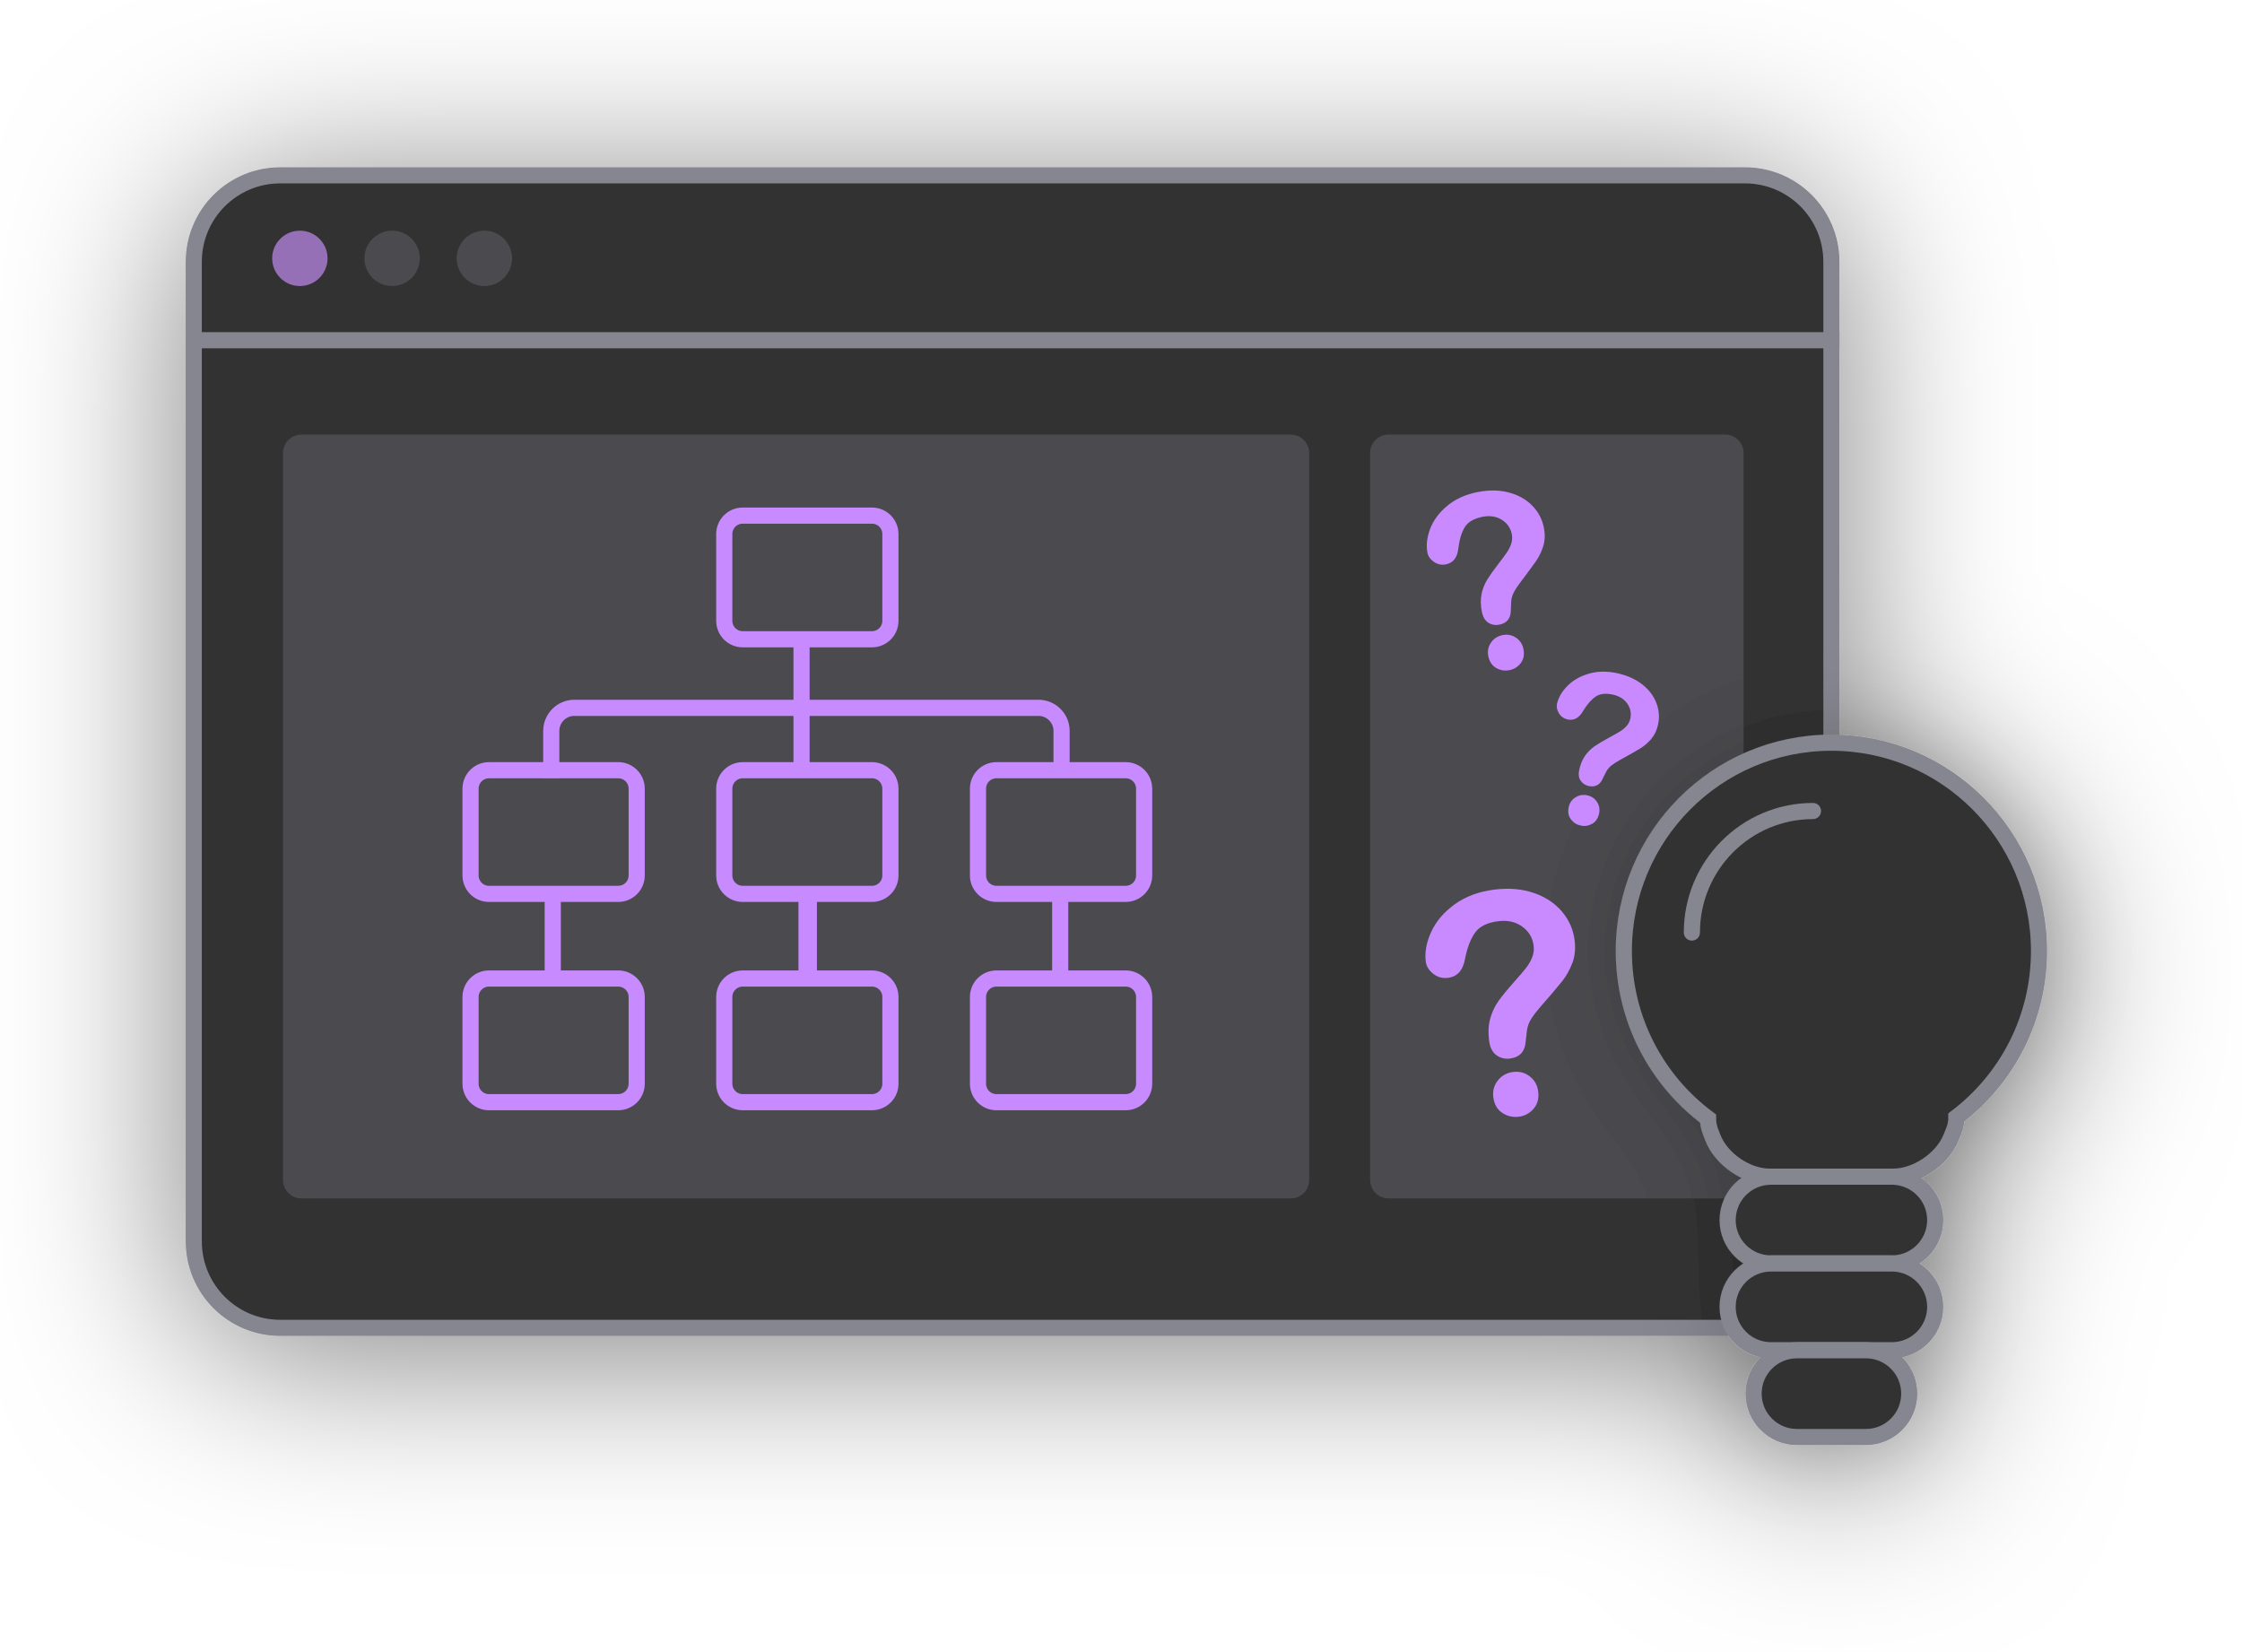
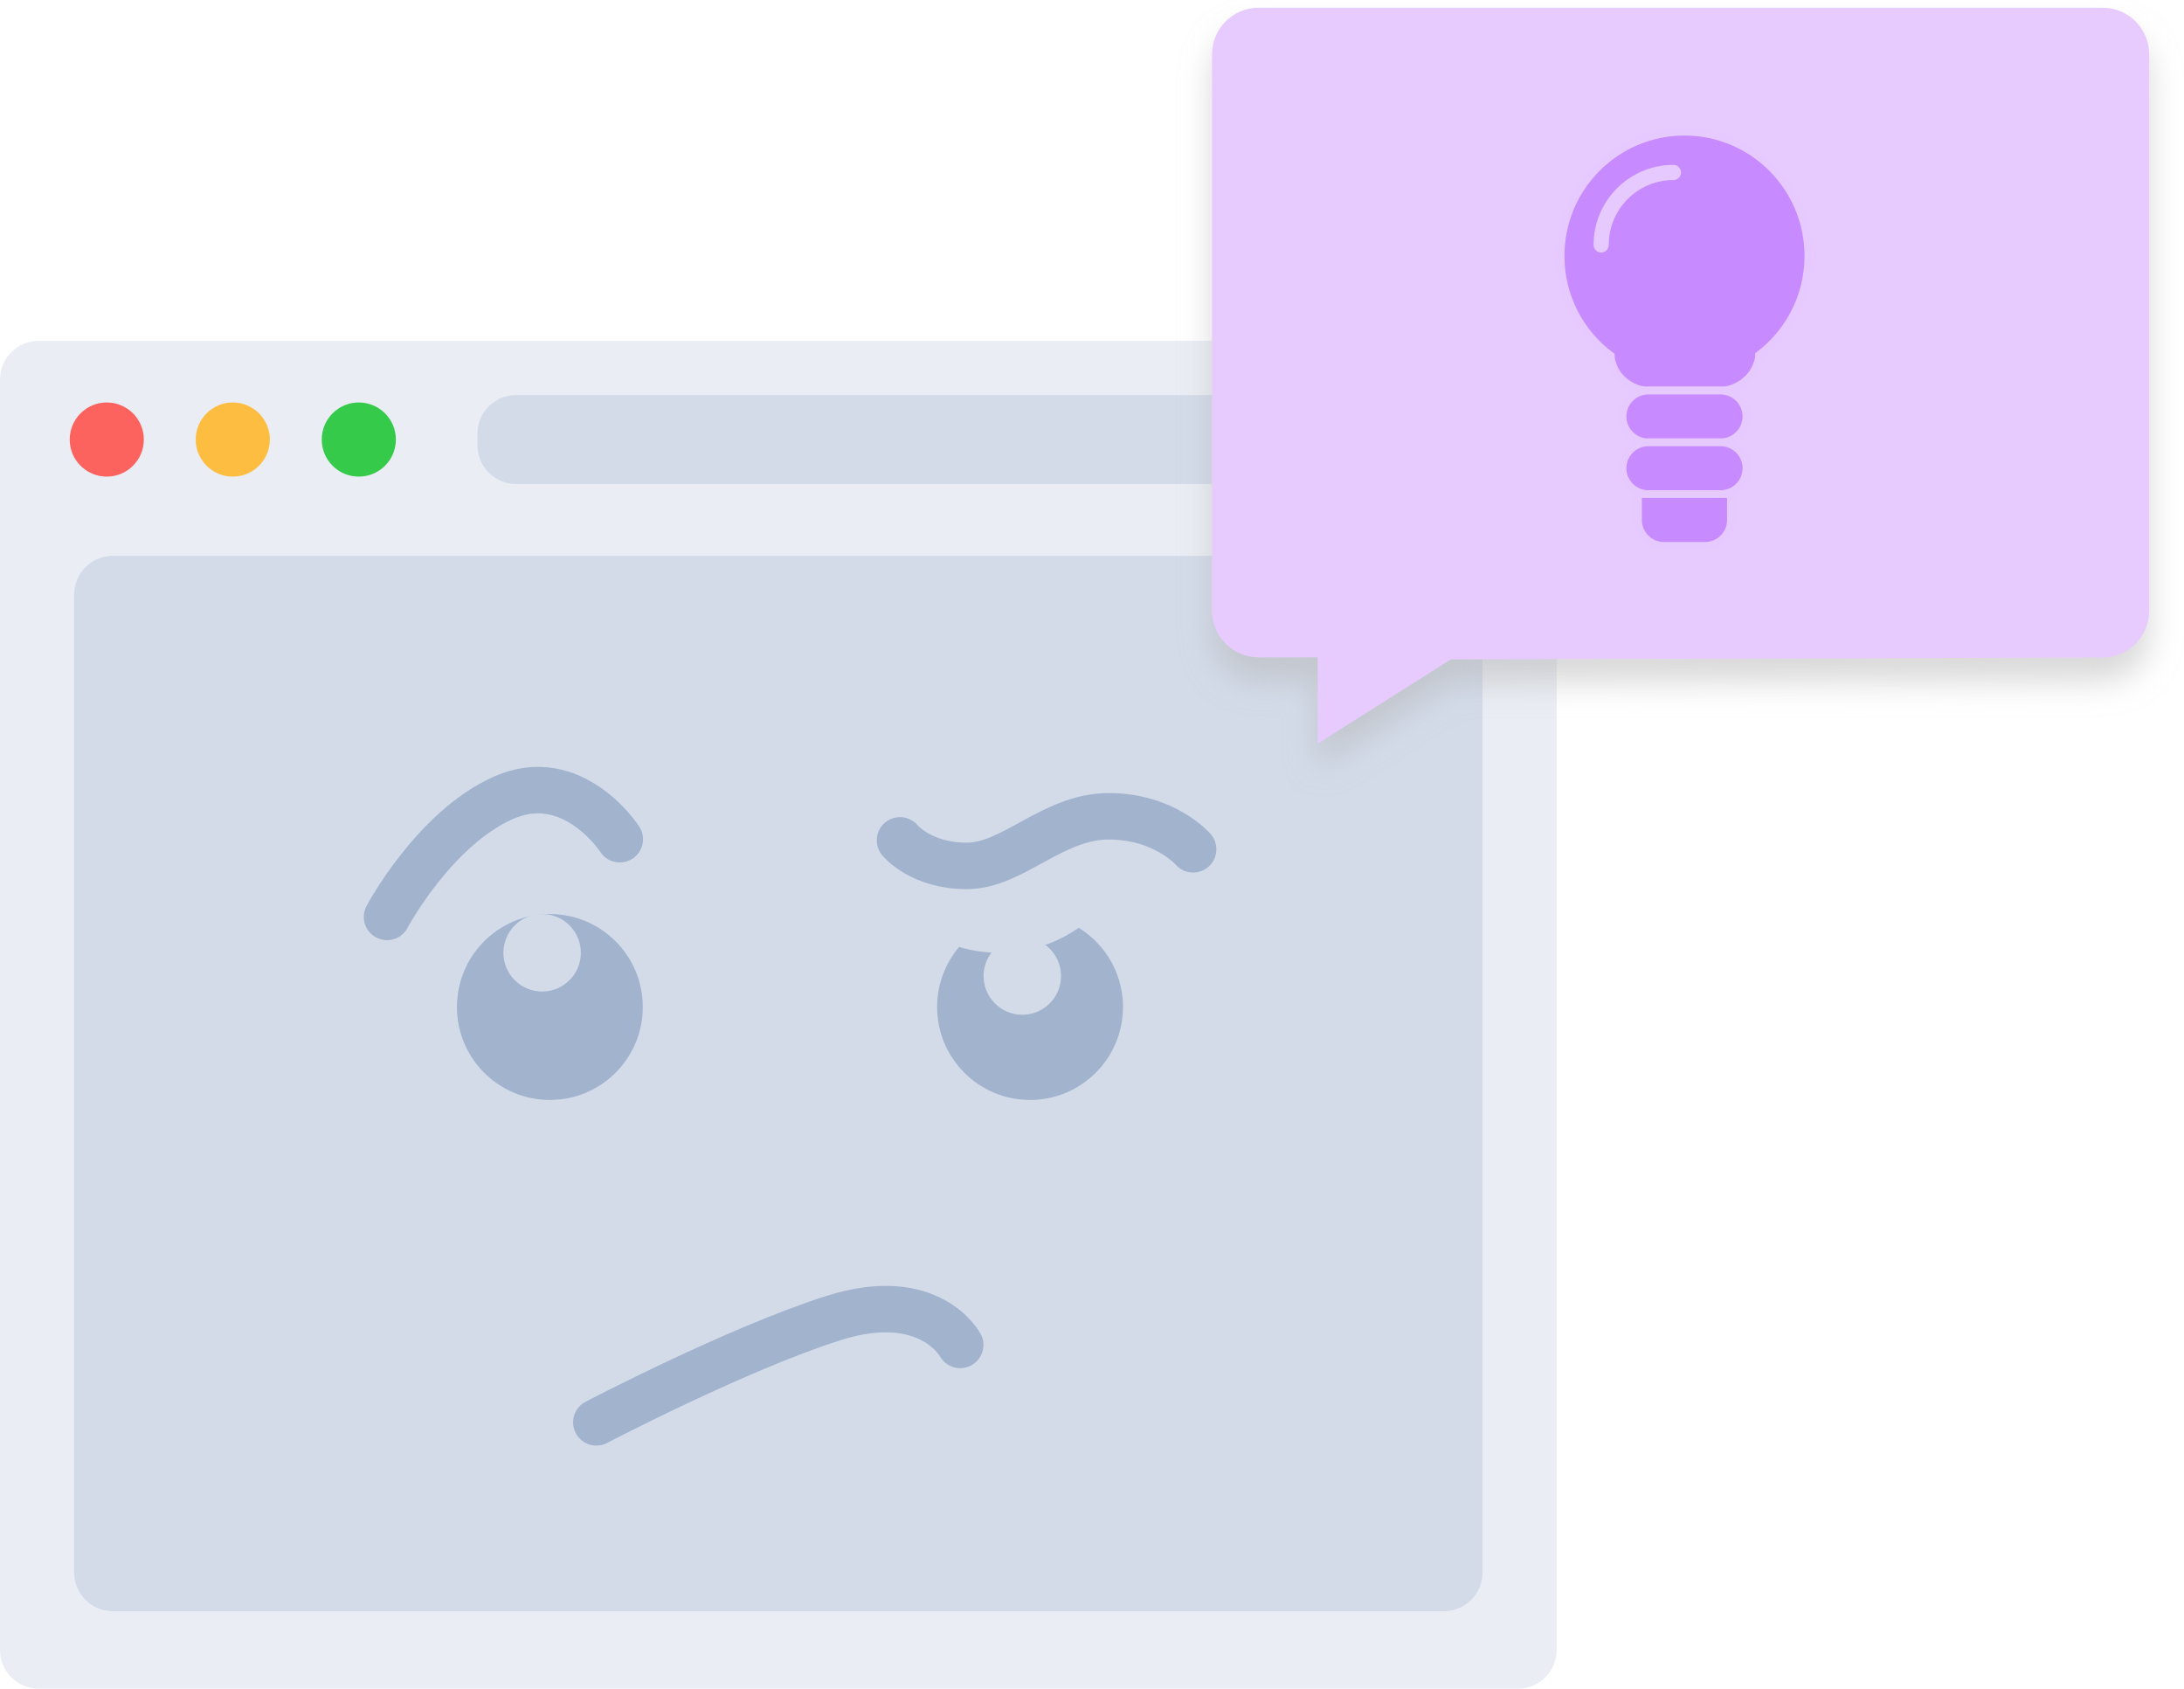
- <svg xmlns="http://www.w3.org/2000/svg" width="243px" height="179px" viewBox="0 0 243 179" version="1.1">
+ <svg xmlns="http://www.w3.org/2000/svg" xmlns:xlink="http://www.w3.org/1999/xlink" width="282px" height="218px" viewBox="0 0 282 218" version="1.1">
  <defs>
-     <filter x="-50%" y="-50%" width="200%" height="200%" filterUnits="objectBoundingBox" id="filter-1">
-       <feOffset dx="0" dy="2" in="SourceAlpha" result="shadowOffsetOuter1" />
-       <feGaussianBlur stdDeviation="10" in="shadowOffsetOuter1" result="shadowBlurOuter1" />
-       <feColorMatrix values="0 0 0 0 0   0 0 0 0 0   0 0 0 0 0  0 0 0 0.5 0" type="matrix" in="shadowBlurOuter1" result="shadowMatrixOuter1" />
-       <feMerge>
-         <feMergeNode in="shadowMatrixOuter1" />
-         <feMergeNode in="SourceGraphic" />
-       </feMerge>
-     </filter>
-     <filter x="-50%" y="-50%" width="200%" height="200%" filterUnits="objectBoundingBox" id="filter-2">
-       <feOffset dx="0" dy="0" in="SourceAlpha" result="shadowOffsetOuter1" />
-       <feGaussianBlur stdDeviation="4.5" in="shadowOffsetOuter1" result="shadowBlurOuter1" />
-       <feColorMatrix values="0 0 0 0 0   0 0 0 0 0   0 0 0 0 0  0 0 0 0.2 0" type="matrix" in="shadowBlurOuter1" result="shadowMatrixOuter1" />
-       <feMerge>
-         <feMergeNode in="shadowMatrixOuter1" />
-         <feMergeNode in="SourceGraphic" />
-       </feMerge>
+     <path d="M156.5,5.998 C156.5,2.685 159.183,0 162.5,0 L271.5,0 C274.814,0 277.5,2.695 277.5,5.998 L277.5,77.866 C277.5,81.178 274.805,83.864 271.498,83.864 L263.861,83.864 L263.861,95 L246.673,84.132 L162.504,83.882 C159.188,83.872 156.5,81.168 156.5,77.866 L156.5,5.998 Z" id="path-1" />
+     <filter x="-6.2%" y="-4.7%" width="112.4%" height="115.8%" filterUnits="objectBoundingBox" id="filter-2">
+       <feOffset dx="0" dy="3" in="SourceAlpha" result="shadowOffsetOuter1" />
+       <feGaussianBlur stdDeviation="2" in="shadowOffsetOuter1" result="shadowBlurOuter1" />
+       <feColorMatrix values="0 0 0 0 0.702   0 0 0 0 0.702   0 0 0 0 0.702  0 0 0 0.5 0" type="matrix" in="shadowBlurOuter1" />
    </filter>
  </defs>
-   <g id="Page-1" stroke="none" stroke-width="1" fill="none" fill-rule="evenodd">
-     <g id="Group-79" transform="translate(3, 6)">
-       <rect id="Rectangle-91-Copy-2" fill="#323232" opacity="0" x="0" y="0" width="235" height="164" />
-       <g id="Group-76" filter="url(#filter-1)" transform="translate(18, 13)">
-         <rect id="Rectangle" stroke="#868690" stroke-width="1.75" fill="#323232" x="0" y="0" width="177.5" height="124.915" rx="9.375" />
-         <circle id="Oval" fill="#9570B7" cx="11.5" cy="9" r="3" />
-         <circle id="Oval-Copy" fill="#4B4B4F" cx="21.5" cy="9" r="3" />
-         <circle id="Oval-Copy-2" fill="#4B4B4F" cx="31.5" cy="9" r="3" />
-         <rect id="Rectangle-3-Copy-8" fill="#4B4B4F" x="9.671" y="28.102" width="111.227" height="82.78" rx="2" />
-         <rect id="Rectangle-3-Copy-10" fill="#4B4B4F" x="127.5" y="28.102" width="40.482" height="82.78" rx="2" />
-         <rect id="Rectangle-3-Copy-9" stroke="#C88AFF" stroke-width="1.75" fill="#4B4B4F" x="57.5" y="36.881" width="18.008" height="13.402" rx="2" />
-         <rect id="Rectangle-3-Copy-11" stroke="#C88AFF" stroke-width="1.75" fill="#4B4B4F" x="57.5" y="64.475" width="18.008" height="13.402" rx="2" />
-         <rect id="Rectangle-3-Copy-12" stroke="#C88AFF" stroke-width="1.75" fill="#4B4B4F" x="57.5" y="87.051" width="18.008" height="13.402" rx="2" />
-         <rect id="Rectangle-3-Copy-15" stroke="#C88AFF" stroke-width="1.75" fill="#4B4B4F" x="85" y="64.475" width="18.008" height="13.402" rx="2" />
-         <rect id="Rectangle-3-Copy-16" stroke="#C88AFF" stroke-width="1.75" fill="#4B4B4F" x="85" y="87.051" width="18.008" height="13.402" rx="2" />
-         <rect id="Rectangle-3-Copy-13" stroke="#C88AFF" stroke-width="1.75" fill="#4B4B4F" x="30" y="64.475" width="18.008" height="13.402" rx="2" />
-         <rect id="Rectangle-3-Copy-14" stroke="#C88AFF" stroke-width="1.75" fill="#4B4B4F" x="30" y="87.051" width="18.008" height="13.402" rx="2" />
-         <path d="M38.75,65.31 L38.75,60.222 C38.75,58.837 39.867,57.714 41.252,57.714 L91.557,57.714 C92.939,57.714 94.059,58.842 94.059,60.208 L94.059,65.142" id="Path-3" stroke="#C88AFF" stroke-width="1.75" />
-         <path d="M38.911,78.5 L38.911,86.797" id="Line" stroke="#C88AFF" stroke-width="1.75" stroke-linecap="square" />
-         <g id="Group-65" transform="translate(65.5, 77.88136)" stroke="#C88AFF" stroke-width="2" stroke-linecap="square">
-           <path d="M1.042,0.619 L1.042,8.915" id="Line-Copy-3" />
-         </g>
-         <path d="M93.911,78.5 L93.911,86.797" id="Line-Copy-4" stroke="#C88AFF" stroke-width="1.75" stroke-linecap="square" />
-         <path d="M65.875,50.678 L65.875,64" id="Line" stroke="#C88AFF" stroke-width="1.75" stroke-linecap="square" />
-         <g id="Group-10" filter="url(#filter-2)" transform="translate(155, 61.49153)" stroke="#868690" stroke-width="1.75">
-           <path d="M36.046,40.604 C41.485,36.483 45,29.942 45,22.576 C45,10.108 34.926,0 22.5,0 C10.074,0 0,10.108 0,22.576 C0,30.018 3.588,36.618 9.123,40.731 C9.121,41.183 9.211,41.67 9.404,42.178 L9.628,42.766 C10.523,45.121 13.289,47.034 15.803,47.034 L29.197,47.034 C31.714,47.034 34.517,45.141 35.464,42.806 L35.734,42.138 C35.954,41.597 36.054,41.079 36.046,40.604 Z" id="Combined-Shape" fill="#323232" />
-           <rect id="Rectangle-6-Copy" fill="#323232" x="11.25" y="47.034" width="22.5" height="9.407" rx="4.703" />
-           <rect id="Rectangle-6-Copy-2" fill="#323232" x="11.25" y="56.441" width="22.5" height="9.407" rx="4.703" />
-           <rect id="Rectangle-6-Copy-4" fill="#323232" x="14.062" y="65.847" width="16.875" height="9.407" rx="4.703" />
-           <path d="M20.5,7.407 C13.251,7.407 7.375,13.303 7.375,20.576" id="Oval-6" stroke-linecap="round" />
-         </g>
-         <path d="M134.434,39.59 C134.434,38.77 134.697,37.939 135.221,37.097 C135.746,36.256 136.512,35.559 137.518,35.006 C138.525,34.454 139.699,34.177 141.041,34.177 C142.289,34.177 143.39,34.408 144.345,34.87 C145.3,35.332 146.038,35.96 146.558,36.754 C147.079,37.548 147.339,38.412 147.339,39.344 C147.339,40.078 147.191,40.721 146.894,41.273 C146.597,41.826 146.244,42.303 145.836,42.704 C145.427,43.106 144.694,43.781 143.635,44.731 C143.343,44.998 143.108,45.233 142.932,45.436 C142.756,45.639 142.624,45.825 142.538,45.993 C142.452,46.161 142.386,46.33 142.338,46.498 C142.291,46.666 142.22,46.962 142.125,47.385 C141.962,48.283 141.45,48.732 140.59,48.732 C140.142,48.732 139.766,48.585 139.461,48.292 C139.155,47.998 139.002,47.562 139.002,46.984 C139.002,46.259 139.114,45.631 139.338,45.1 C139.562,44.569 139.859,44.103 140.228,43.701 C140.598,43.3 141.097,42.823 141.725,42.27 C142.276,41.787 142.674,41.422 142.919,41.176 C143.164,40.93 143.371,40.656 143.539,40.354 C143.706,40.052 143.79,39.724 143.79,39.37 C143.79,38.679 143.534,38.097 143.022,37.622 C142.51,37.147 141.85,36.91 141.041,36.91 C140.095,36.91 139.398,37.149 138.951,37.628 C138.503,38.107 138.125,38.813 137.815,39.745 C137.523,40.721 136.968,41.209 136.15,41.209 C135.669,41.209 135.262,41.038 134.931,40.697 C134.6,40.356 134.434,39.987 134.434,39.59 L134.434,39.59 Z M140.732,53.782 C140.207,53.782 139.749,53.611 139.357,53.27 C138.966,52.929 138.77,52.452 138.77,51.84 C138.77,51.296 138.959,50.838 139.338,50.467 C139.717,50.096 140.181,49.91 140.732,49.91 C141.274,49.91 141.73,50.096 142.1,50.467 C142.47,50.838 142.655,51.296 142.655,51.84 C142.655,52.444 142.461,52.919 142.074,53.264 C141.687,53.609 141.239,53.782 140.732,53.782 L140.732,53.782 Z" id="?-copy" fill="#C98AFF" transform="translate(140.8866, 43.97962) rotate(-11) translate(-140.8866, -43.97962) " />
-         <path d="M134.147,84.179 C134.147,83.144 134.478,82.094 135.141,81.032 C135.803,79.969 136.77,79.089 138.041,78.391 C139.312,77.694 140.795,77.345 142.49,77.345 C144.065,77.345 145.455,77.636 146.661,78.219 C147.867,78.803 148.798,79.596 149.456,80.598 C150.113,81.601 150.441,82.691 150.441,83.868 C150.441,84.795 150.254,85.607 149.879,86.305 C149.504,87.002 149.059,87.604 148.543,88.111 C148.027,88.618 147.101,89.471 145.765,90.67 C145.395,91.008 145.099,91.305 144.877,91.561 C144.654,91.817 144.488,92.052 144.38,92.264 C144.271,92.477 144.187,92.689 144.127,92.902 C144.067,93.114 143.978,93.488 143.858,94.022 C143.652,95.155 143.006,95.722 141.919,95.722 C141.354,95.722 140.879,95.537 140.493,95.166 C140.108,94.796 139.915,94.245 139.915,93.515 C139.915,92.599 140.056,91.806 140.339,91.136 C140.621,90.466 140.996,89.877 141.463,89.37 C141.93,88.863 142.56,88.261 143.353,87.564 C144.048,86.953 144.551,86.493 144.86,86.182 C145.17,85.871 145.431,85.525 145.643,85.144 C145.854,84.762 145.96,84.348 145.96,83.901 C145.96,83.029 145.637,82.293 144.991,81.694 C144.344,81.094 143.511,80.795 142.49,80.795 C141.295,80.795 140.415,81.097 139.85,81.702 C139.285,82.307 138.807,83.198 138.416,84.375 C138.046,85.607 137.346,86.223 136.314,86.223 C135.705,86.223 135.192,86.008 134.774,85.577 C134.356,85.146 134.147,84.68 134.147,84.179 L134.147,84.179 Z M142.098,102.099 C141.436,102.099 140.857,101.884 140.363,101.453 C139.869,101.022 139.622,100.42 139.622,99.646 C139.622,98.96 139.861,98.382 140.339,97.913 C140.817,97.444 141.403,97.21 142.098,97.21 C142.783,97.21 143.359,97.444 143.826,97.913 C144.293,98.382 144.526,98.96 144.526,99.646 C144.526,100.409 144.282,101.009 143.793,101.445 C143.304,101.881 142.739,102.099 142.098,102.099 L142.098,102.099 Z" id="?-copy-3" fill="#C98AFF" transform="translate(142.294, 89.72177) rotate(-7) translate(-142.294, -89.72177) " />
-         <path d="M146.76,58.427 C146.76,57.717 146.987,56.997 147.442,56.268 C147.897,55.539 148.56,54.935 149.432,54.457 C150.304,53.978 151.321,53.739 152.483,53.739 C153.564,53.739 154.518,53.939 155.345,54.339 C156.172,54.739 156.811,55.283 157.262,55.971 C157.712,56.659 157.938,57.406 157.938,58.214 C157.938,58.849 157.809,59.406 157.552,59.885 C157.295,60.363 156.99,60.777 156.636,61.124 C156.282,61.472 155.646,62.057 154.73,62.88 C154.477,63.111 154.273,63.315 154.121,63.491 C153.968,63.666 153.854,63.827 153.78,63.973 C153.705,64.119 153.648,64.265 153.607,64.41 C153.566,64.556 153.504,64.812 153.422,65.179 C153.281,65.956 152.837,66.345 152.092,66.345 C151.704,66.345 151.378,66.218 151.114,65.964 C150.849,65.71 150.717,65.332 150.717,64.831 C150.717,64.203 150.814,63.659 151.008,63.199 C151.201,62.739 151.459,62.336 151.779,61.988 C152.099,61.64 152.532,61.227 153.076,60.749 C153.553,60.33 153.897,60.014 154.11,59.801 C154.322,59.588 154.501,59.35 154.646,59.089 C154.791,58.827 154.864,58.543 154.864,58.236 C154.864,57.638 154.642,57.133 154.199,56.722 C153.756,56.311 153.184,56.105 152.483,56.105 C151.663,56.105 151.06,56.313 150.672,56.728 C150.285,57.143 149.957,57.754 149.689,58.562 C149.435,59.406 148.955,59.829 148.247,59.829 C147.83,59.829 147.477,59.681 147.191,59.386 C146.904,59.091 146.76,58.771 146.76,58.427 L146.76,58.427 Z M152.215,70.719 C151.76,70.719 151.364,70.572 151.024,70.276 C150.685,69.981 150.516,69.568 150.516,69.037 C150.516,68.566 150.68,68.17 151.008,67.848 C151.336,67.527 151.738,67.366 152.215,67.366 C152.684,67.366 153.079,67.527 153.4,67.848 C153.72,68.17 153.88,68.566 153.88,69.037 C153.88,69.56 153.713,69.972 153.377,70.271 C153.042,70.57 152.655,70.719 152.215,70.719 L152.215,70.719 Z" id="?-copy-2" fill="#C98AFF" transform="translate(152.349, 62.22901) rotate(13) translate(-152.349, -62.22901) " />
-         <path d="M0.5,17.875 L177.5,17.875" id="Line" stroke="#868690" stroke-width="1.75" stroke-linecap="square" />
+   <g id="Wireframeset" stroke="none" stroke-width="1" fill="none" fill-rule="evenodd">
+     <g id="Group-12" transform="translate(0, 1)">
+       <g id="BG-Copy-8" transform="translate(0, 43)">
+         <rect id="Browser_frame" fill="#EAEDF4" x="0" y="0" width="201" height="174" rx="5" />
+         <rect id="Main_AREA" fill="#D3DBE9" x="9.571" y="27.757" width="181.857" height="136.243" rx="5" />
      </g>
+       <g id="Top-Copy-8" transform="translate(9, 50)">
+         <ellipse id="Close" fill="#FC635E" cx="4.786" cy="5.743" rx="4.786" ry="4.786" />
+         <circle id="Minimise" fill="#FDBD41" cx="21.057" cy="5.743" r="4.786" />
+         <ellipse id="Maximise" fill="#35CA4A" cx="37.329" cy="5.743" rx="4.786" ry="4.786" />
+         <rect id="Address_bar" fill="#D3DBE9" x="52.643" y="0" width="129.214" height="11.486" rx="5" />
+       </g>
+       <g id="Rectangle-3-Copy-29" transform="translate(217, 47.5) scale(-1, 1) translate(-217, -47.5) ">
+         <use fill="black" fill-opacity="1" filter="url(#filter-2)" xlink:href="#path-1" />
+         <use fill="#E7CBFF" fill-rule="evenodd" xlink:href="#path-1" />
+       </g>
+       <circle id="Oval-3" fill="#A2B3CE" cx="133" cy="129" r="12" />
+       <circle id="Oval-3-Copy" fill="#A2B3CE" cx="71" cy="129" r="12" />
+       <circle id="Oval-4" fill="#D3DBE9" cx="70" cy="122" r="5" />
+       <circle id="Oval-4-Copy" fill="#D3DBE9" cx="132" cy="125" r="5" />
+       <circle id="Oval-4-Copy-2" fill="#D3DBE9" cx="129" cy="104" r="18" />
+       <g id="Group-10-Copy-3" transform="translate(201.5, 16)" stroke="#E6CAFF">
+         <path d="M6.487,28.94 C2.551,26.018 0,21.328 0,16.041 C0,7.182 7.163,0 16,0 C24.837,0 32,7.182 32,16.041 C32,21.273 29.501,25.921 25.635,28.849 C25.64,29.185 25.569,29.549 25.415,29.931 L25.215,30.424 C24.544,32.078 22.552,33.419 20.762,33.419 L11.238,33.419 C9.45,33.419 7.483,32.06 6.846,30.386 L6.688,29.968 C6.55,29.608 6.486,29.261 6.487,28.94 Z" id="Combined-Shape" fill="#C88AFF" />
+         <rect id="Rectangle-6-Copy" fill="#C88AFF" x="8" y="33.419" width="16" height="6.684" rx="3.342" />
+         <rect id="Rectangle-6-Copy-2" fill="#C88AFF" x="8" y="40.103" width="16" height="6.684" rx="3.342" />
+         <path d="M10,46.786 L22,46.786 L22,50.128 C22,51.974 20.504,53.47 18.657,53.47 L13.343,53.47 C11.497,53.47 10,51.97 10,50.128 L10,46.786 Z" id="Rectangle-6-Copy-4" fill="#C88AFF" />
+         <path d="M14.578,5.263 C9.423,5.263 5.244,9.452 5.244,14.62" id="Oval-6" stroke-width="1.954" stroke-linecap="round" />
+       </g>
+       <path d="M77,182.618 C77,182.618 95.264,173.071 107.646,169.147 C120.029,165.223 123.982,172.626 123.982,172.626" id="Line" stroke="#A2B3CE" stroke-width="6" stroke-linecap="round" stroke-linejoin="round" />
+       <path d="M49.972,117.372 C49.972,117.372 56.016,105.987 65,101.993 C73.984,98 80.028,107.339 80.028,107.339" id="Path-2" stroke="#A2B3CE" stroke-width="6" stroke-linecap="round" />
+       <path d="M116.211,107.488 C116.211,107.488 118.867,110.785 124.828,110.785 C130.789,110.785 135.917,104.38 143.148,104.38 C150.38,104.38 154.057,108.641 154.057,108.641" id="Path-4" stroke="#A2B3CE" stroke-width="6" stroke-linecap="round" stroke-linejoin="round" />
    </g>
  </g>
</svg>
